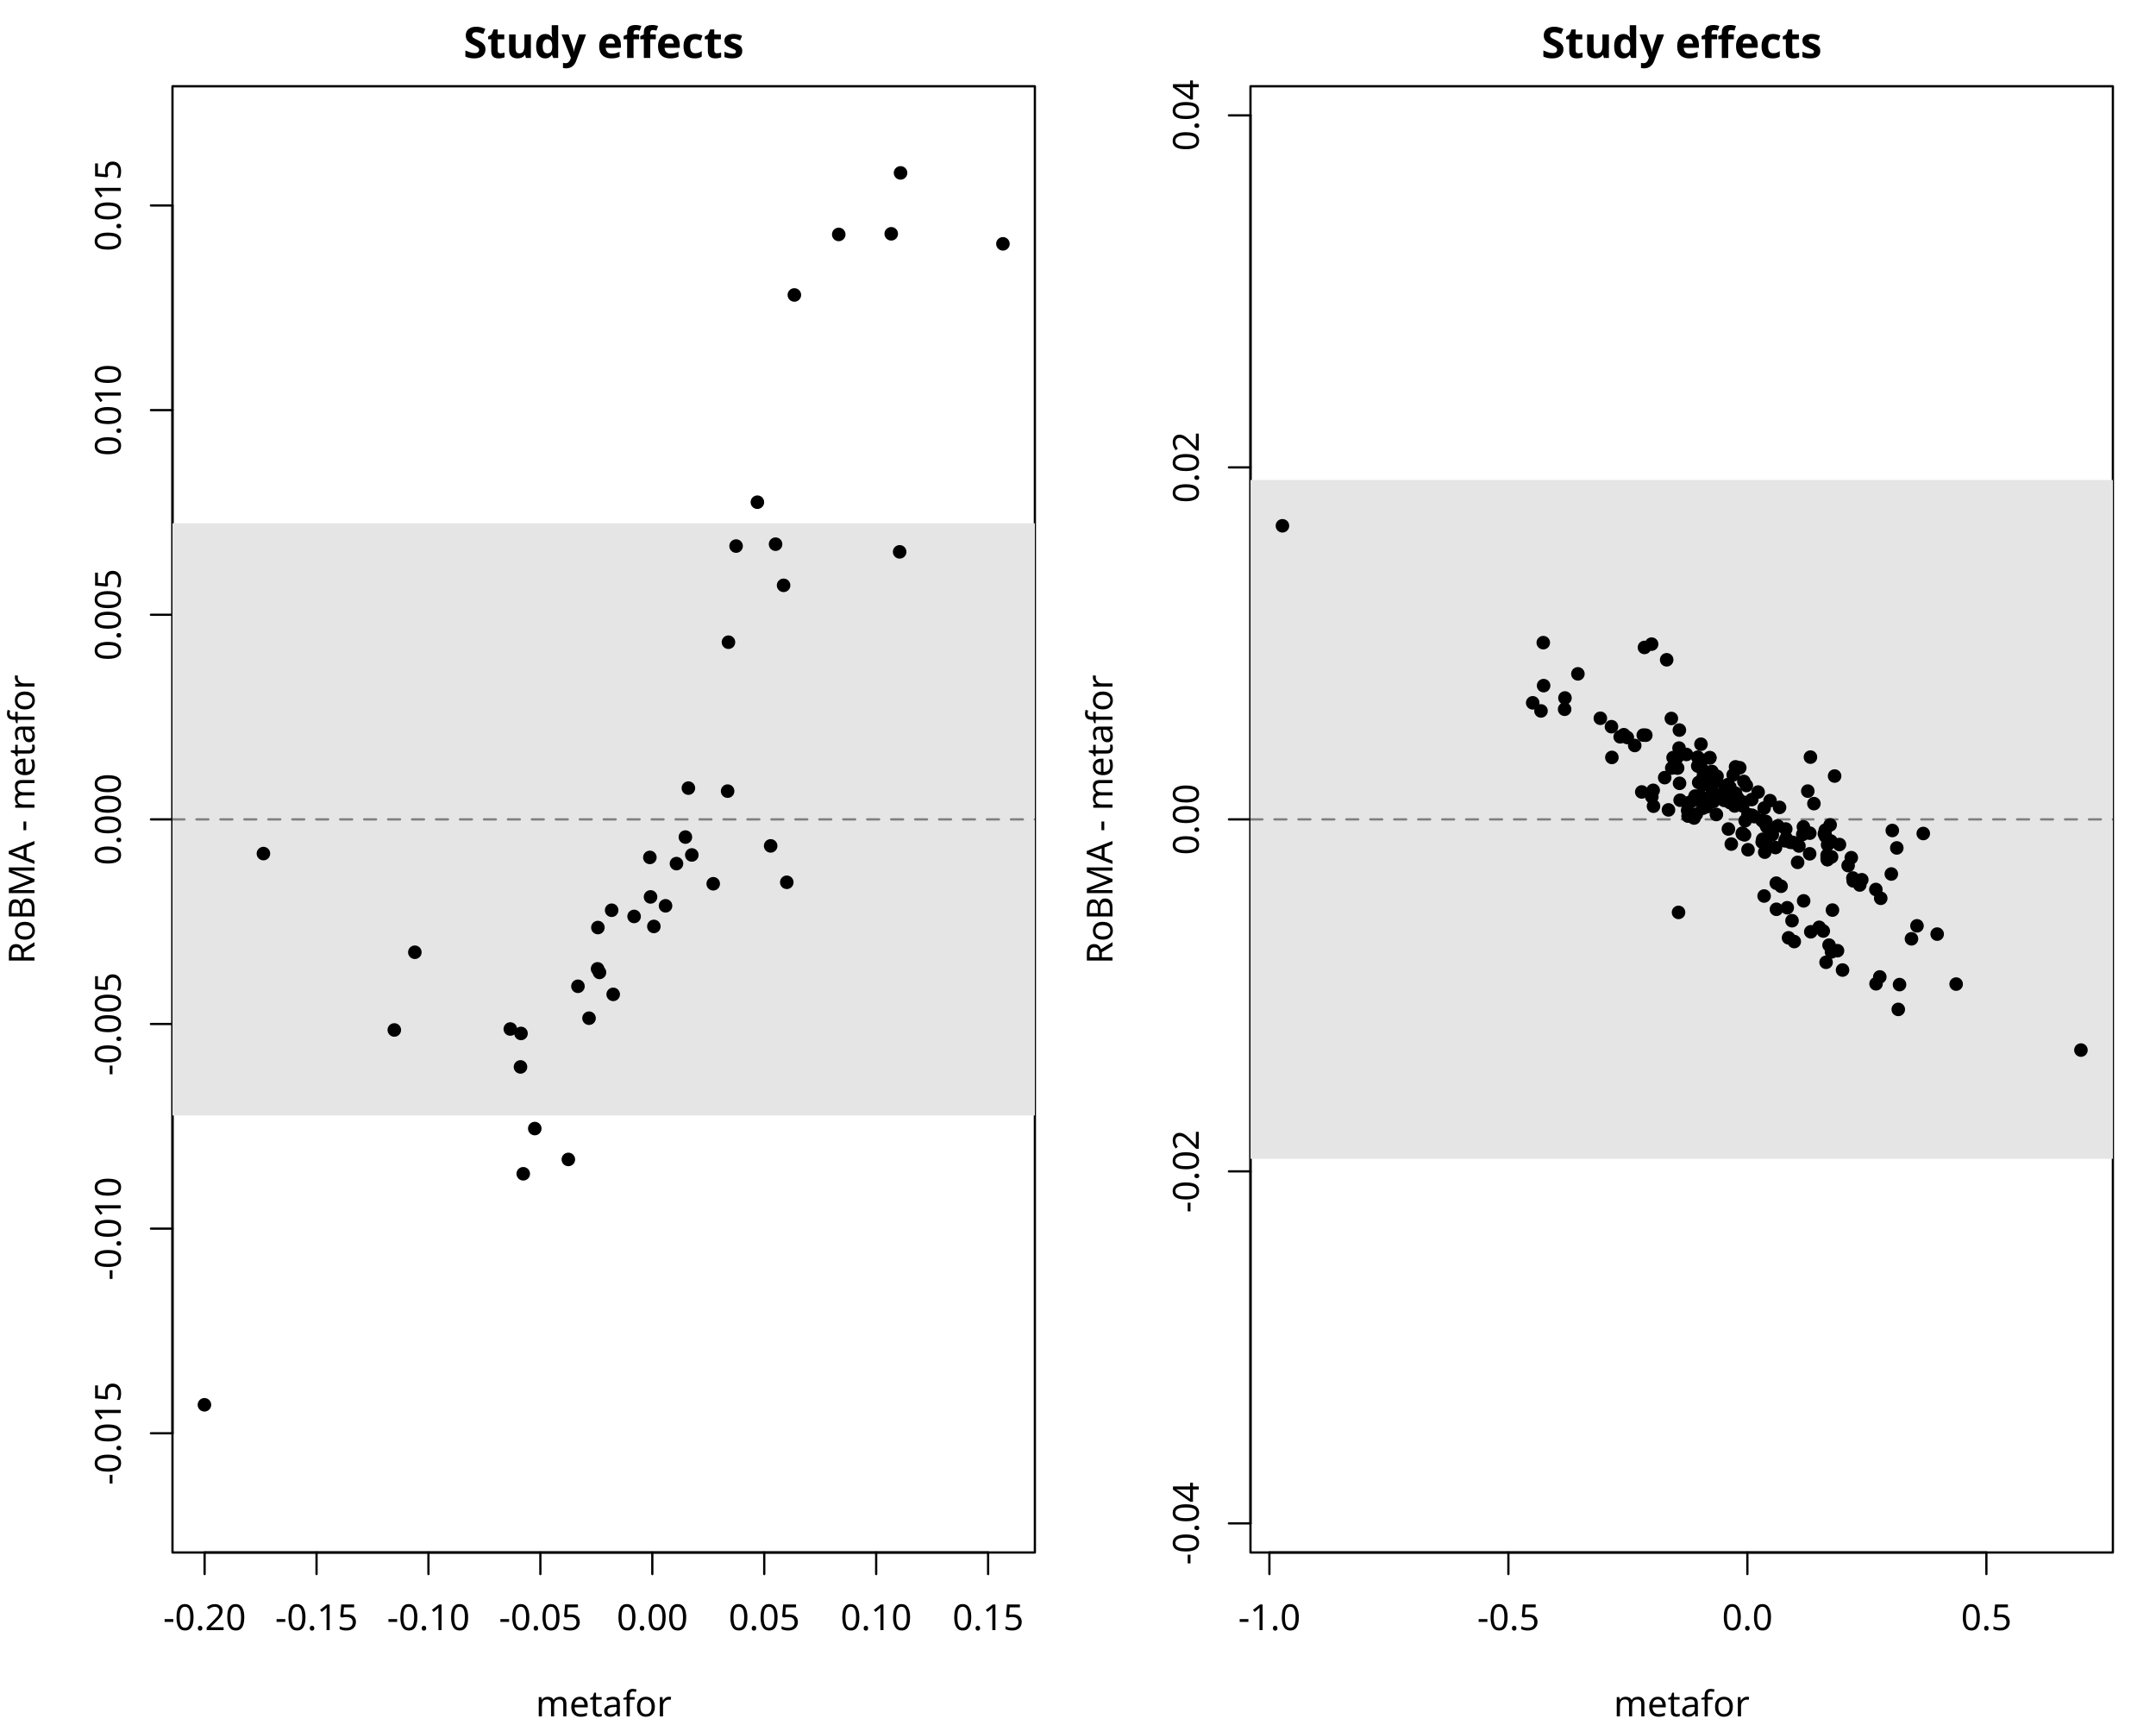
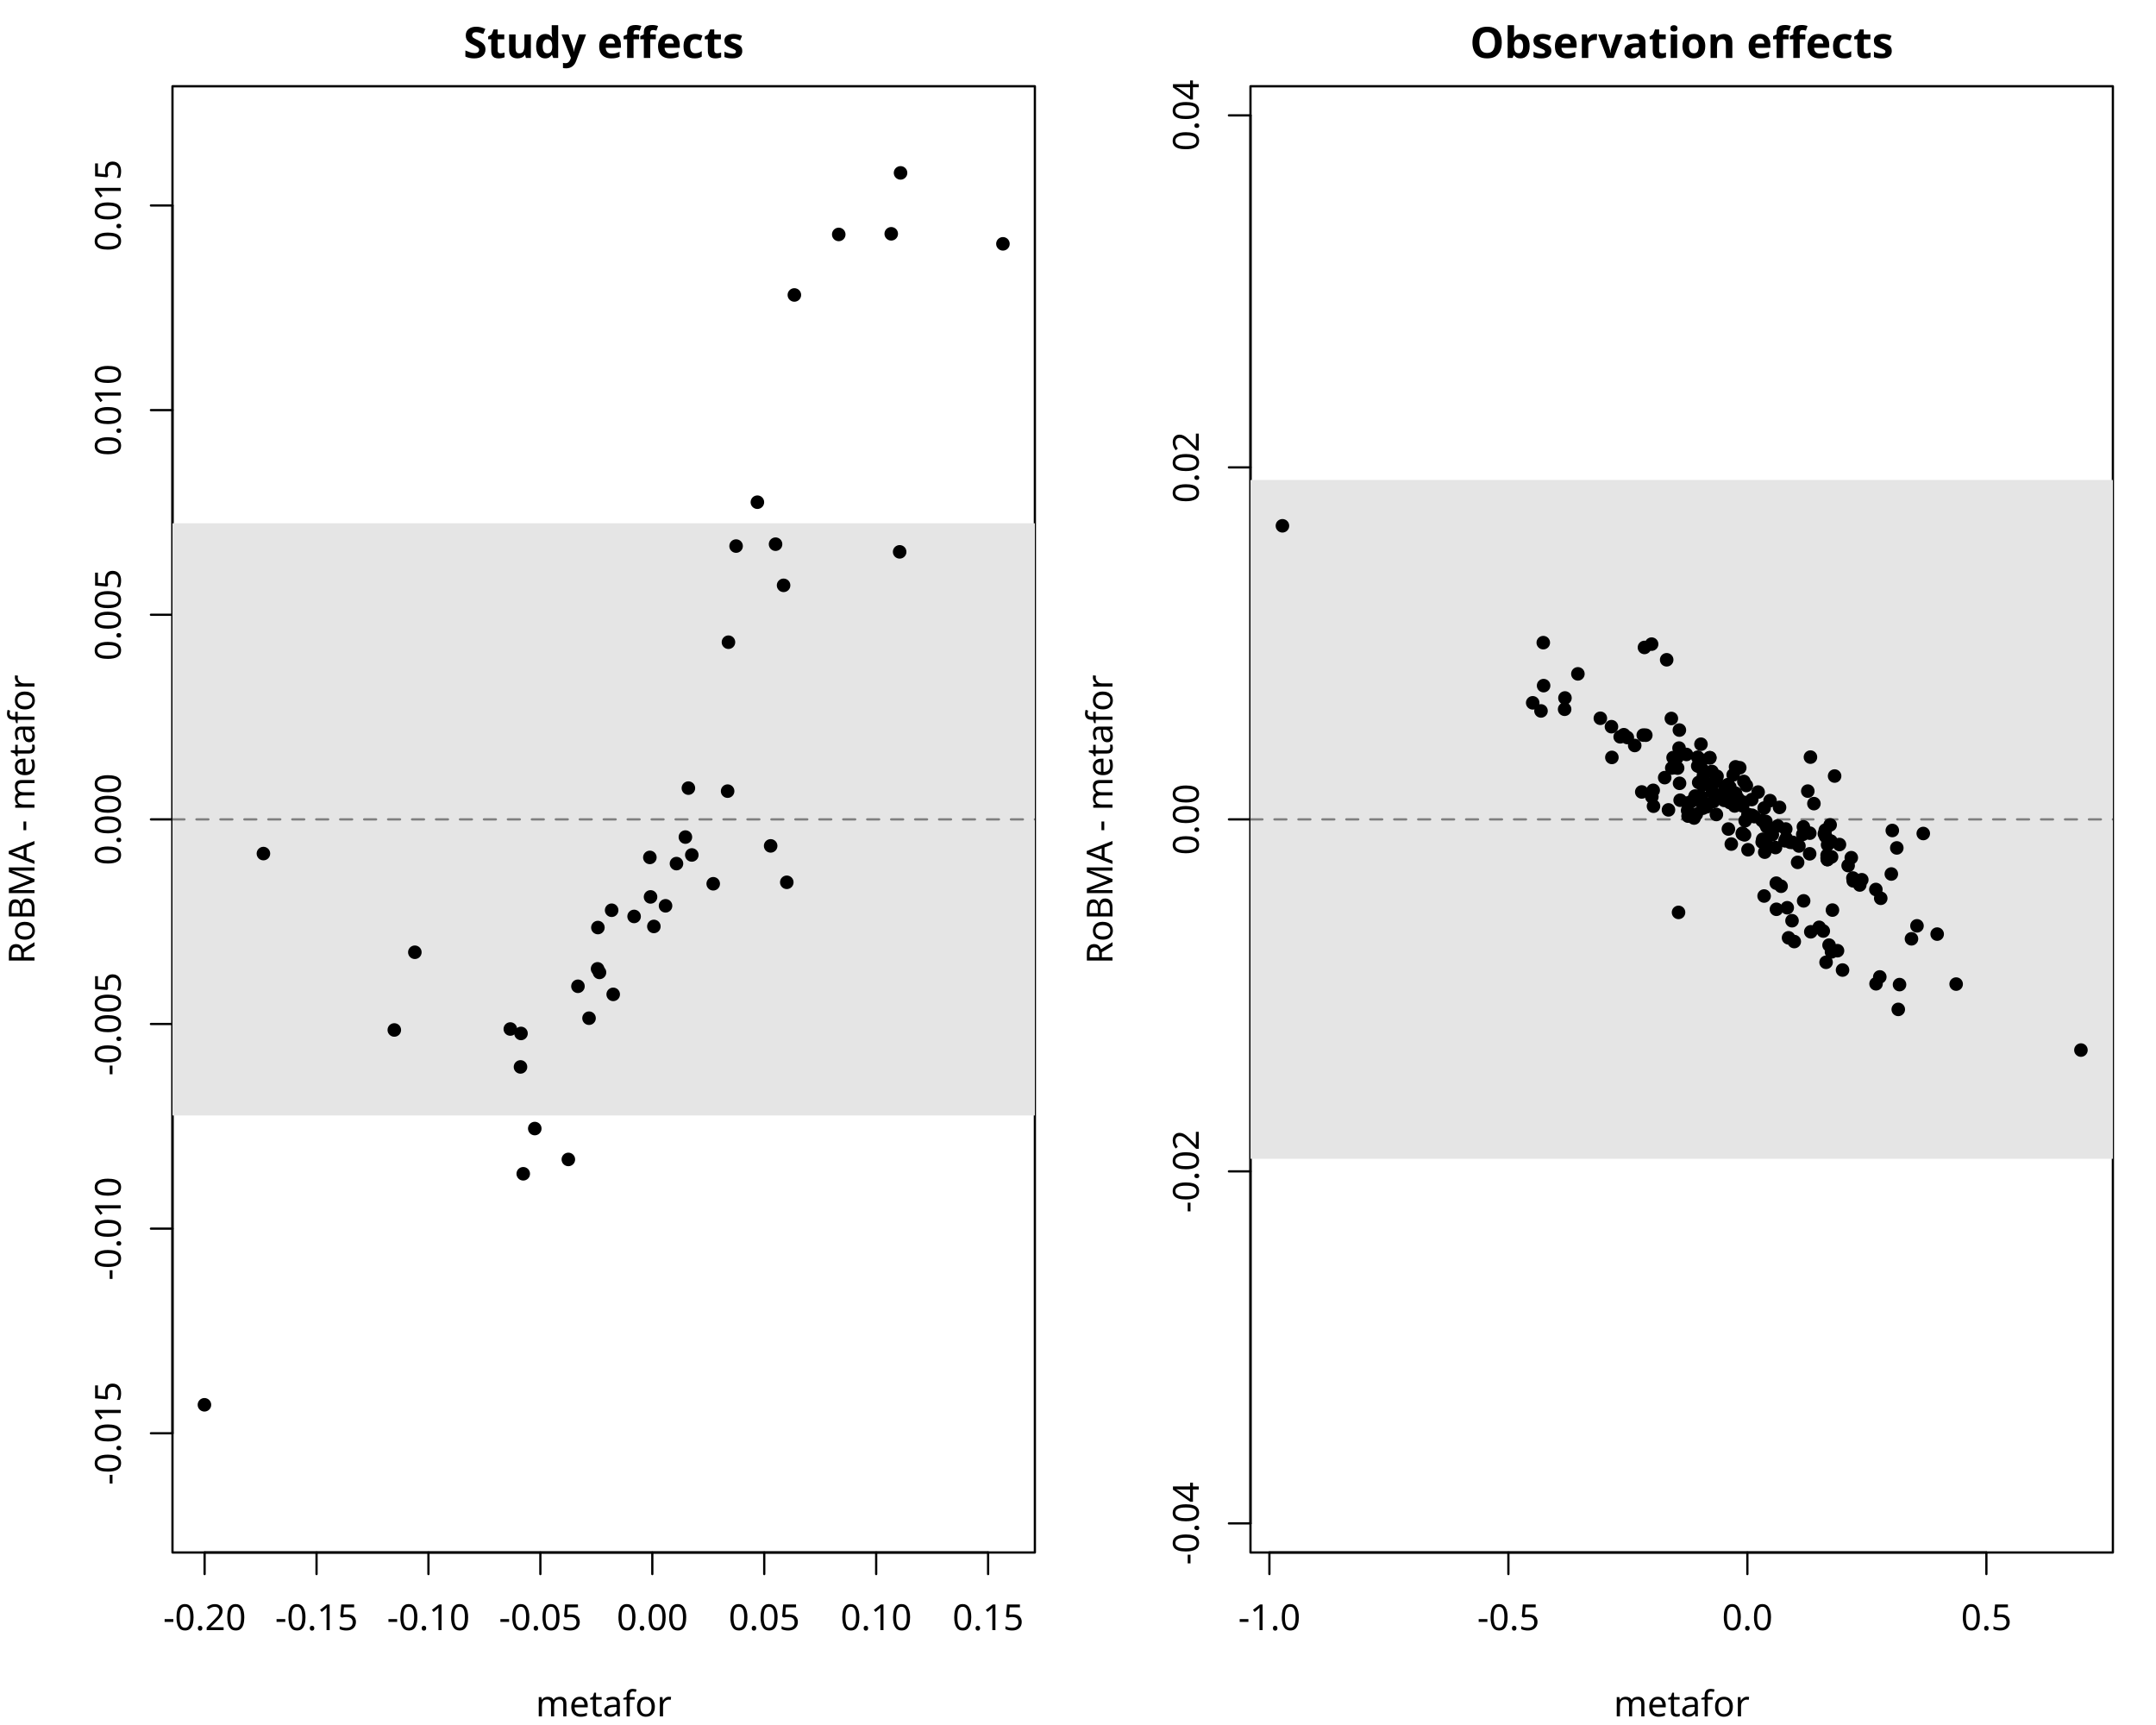
<svg xmlns="http://www.w3.org/2000/svg" class="svglite" data-engine-version="2.0" width="720.00pt" height="576.00pt" viewBox="0 0 720.00 576.00">
  <defs>
    <style type="text/css">
    .svglite line, .svglite polyline, .svglite polygon, .svglite path, .svglite rect, .svglite circle {
      fill: none;
      stroke: #000000;
      stroke-linecap: round;
      stroke-linejoin: round;
      stroke-miterlimit: 10.00;
    }
  </style>
  </defs>
  <rect width="100%" height="100%" style="stroke: none; fill: #FFFFFF;" />
  <defs>
    <clipPath id="cpMC4wMHw3MjAuMDB8MC4wMHw1NzYuMDA=">
      <rect x="0.00" y="0.00" width="720.00" height="576.00" />
    </clipPath>
  </defs>
  <g clip-path="url(#cpMC4wMHw3MjAuMDB8MC4wMHw1NzYuMDA=)">
    <line x1="68.33" y1="518.40" x2="329.98" y2="518.40" style="stroke-width: 0.75;" />
    <line x1="68.33" y1="518.40" x2="68.33" y2="525.60" style="stroke-width: 0.75;" />
    <line x1="105.71" y1="518.40" x2="105.71" y2="525.60" style="stroke-width: 0.75;" />
    <line x1="143.08" y1="518.40" x2="143.08" y2="525.60" style="stroke-width: 0.75;" />
    <line x1="180.46" y1="518.40" x2="180.46" y2="525.60" style="stroke-width: 0.75;" />
    <line x1="217.84" y1="518.40" x2="217.84" y2="525.60" style="stroke-width: 0.75;" />
    <line x1="255.22" y1="518.40" x2="255.22" y2="525.60" style="stroke-width: 0.75;" />
    <line x1="292.60" y1="518.40" x2="292.60" y2="525.60" style="stroke-width: 0.75;" />
    <line x1="329.98" y1="518.40" x2="329.98" y2="525.60" style="stroke-width: 0.75;" />
    <text x="68.33" y="544.32" text-anchor="middle" style="font-size: 12.00px; font-family: sans;" textLength="27.35px" lengthAdjust="spacingAndGlyphs">-0.20</text>
    <text x="105.71" y="544.32" text-anchor="middle" style="font-size: 12.00px; font-family: sans;" textLength="27.35px" lengthAdjust="spacingAndGlyphs">-0.15</text>
    <text x="143.08" y="544.32" text-anchor="middle" style="font-size: 12.00px; font-family: sans;" textLength="27.35px" lengthAdjust="spacingAndGlyphs">-0.10</text>
    <text x="180.46" y="544.32" text-anchor="middle" style="font-size: 12.00px; font-family: sans;" textLength="27.35px" lengthAdjust="spacingAndGlyphs">-0.05</text>
    <text x="217.84" y="544.32" text-anchor="middle" style="font-size: 12.00px; font-family: sans;" textLength="23.36px" lengthAdjust="spacingAndGlyphs">0.00</text>
    <text x="255.22" y="544.32" text-anchor="middle" style="font-size: 12.00px; font-family: sans;" textLength="23.36px" lengthAdjust="spacingAndGlyphs">0.05</text>
    <text x="292.60" y="544.32" text-anchor="middle" style="font-size: 12.00px; font-family: sans;" textLength="23.36px" lengthAdjust="spacingAndGlyphs">0.10</text>
    <text x="329.98" y="544.32" text-anchor="middle" style="font-size: 12.00px; font-family: sans;" textLength="23.36px" lengthAdjust="spacingAndGlyphs">0.15</text>
    <line x1="57.60" y1="478.59" x2="57.60" y2="68.61" style="stroke-width: 0.75;" />
    <line x1="57.60" y1="478.59" x2="50.40" y2="478.59" style="stroke-width: 0.75;" />
    <line x1="57.60" y1="410.26" x2="50.40" y2="410.26" style="stroke-width: 0.75;" />
    <line x1="57.60" y1="341.93" x2="50.40" y2="341.93" style="stroke-width: 0.75;" />
    <line x1="57.60" y1="273.60" x2="50.40" y2="273.60" style="stroke-width: 0.75;" />
    <line x1="57.60" y1="205.27" x2="50.40" y2="205.27" style="stroke-width: 0.75;" />
    <line x1="57.60" y1="136.94" x2="50.40" y2="136.94" style="stroke-width: 0.75;" />
    <line x1="57.60" y1="68.61" x2="50.40" y2="68.61" style="stroke-width: 0.75;" />
    <text transform="translate(40.32,478.59) rotate(-90)" text-anchor="middle" style="font-size: 12.00px; font-family: sans;" textLength="34.03px" lengthAdjust="spacingAndGlyphs">-0.015</text>
    <text transform="translate(40.32,410.26) rotate(-90)" text-anchor="middle" style="font-size: 12.00px; font-family: sans;" textLength="34.03px" lengthAdjust="spacingAndGlyphs">-0.010</text>
    <text transform="translate(40.32,341.93) rotate(-90)" text-anchor="middle" style="font-size: 12.00px; font-family: sans;" textLength="34.03px" lengthAdjust="spacingAndGlyphs">-0.005</text>
    <text transform="translate(40.32,273.60) rotate(-90)" text-anchor="middle" style="font-size: 12.00px; font-family: sans;" textLength="30.03px" lengthAdjust="spacingAndGlyphs">0.000</text>
    <text transform="translate(40.32,205.27) rotate(-90)" text-anchor="middle" style="font-size: 12.00px; font-family: sans;" textLength="30.03px" lengthAdjust="spacingAndGlyphs">0.005</text>
    <text transform="translate(40.32,136.94) rotate(-90)" text-anchor="middle" style="font-size: 12.00px; font-family: sans;" textLength="30.03px" lengthAdjust="spacingAndGlyphs">0.010</text>
    <text transform="translate(40.32,68.61) rotate(-90)" text-anchor="middle" style="font-size: 12.00px; font-family: sans;" textLength="30.03px" lengthAdjust="spacingAndGlyphs">0.015</text>
    <polygon points="57.60,518.40 345.60,518.40 345.60,28.80 57.60,28.80 " style="stroke-width: 0.75; fill: none;" />
  </g>
  <defs>
    <clipPath id="cpMC4wMHwzNjAuMDB8MC4wMHw1NzYuMDA=">
      <rect x="0.00" y="0.00" width="360.00" height="576.00" />
    </clipPath>
  </defs>
  <g clip-path="url(#cpMC4wMHwzNjAuMDB8MC4wMHw1NzYuMDA=)">
    <text x="201.60" y="19.36" text-anchor="middle" style="font-size: 14.40px; font-weight: bold; font-family: sans;" textLength="83.26px" lengthAdjust="spacingAndGlyphs">Study effects</text>
    <text x="201.60" y="573.12" text-anchor="middle" style="font-size: 12.00px; font-family: sans;" textLength="40.69px" lengthAdjust="spacingAndGlyphs">metafor</text>
    <text transform="translate(11.52,273.60) rotate(-90)" text-anchor="middle" style="font-size: 12.00px; font-family: sans;" textLength="92.71px" lengthAdjust="spacingAndGlyphs">RoBMA - metafor</text>
  </g>
  <defs>
    <clipPath id="cpNTcuNjB8MzQ1LjYwfDI4LjgwfDUxOC40MA==">
      <rect x="57.60" y="28.80" width="288.00" height="489.60" />
    </clipPath>
  </defs>
  <g clip-path="url(#cpNTcuNjB8MzQ1LjYwfDI4LjgwfDUxOC40MA==)">
    <rect x="57.60" y="174.73" width="288.00" height="197.74" style="stroke-width: 0.75; stroke: none; fill: #E5E5E5;" />
    <line x1="57.60" y1="273.60" x2="345.60" y2="273.60" style="stroke-width: 0.75; stroke: #7F7F7F; stroke-dasharray: 4.00,4.00;" />
    <circle cx="252.93" cy="167.69" r="1.89" style="stroke-width: 0.75; fill: #000000;" />
    <circle cx="131.68" cy="343.92" r="1.89" style="stroke-width: 0.75; fill: #000000;" />
    <circle cx="178.59" cy="376.84" r="1.89" style="stroke-width: 0.75; fill: #000000;" />
    <circle cx="199.56" cy="323.51" r="1.89" style="stroke-width: 0.75; fill: #000000;" />
    <circle cx="211.76" cy="306.01" r="1.89" style="stroke-width: 0.75; fill: #000000;" />
    <circle cx="217.02" cy="286.30" r="1.89" style="stroke-width: 0.75; fill: #000000;" />
    <circle cx="204.78" cy="332.03" r="1.89" style="stroke-width: 0.75; fill: #000000;" />
    <circle cx="229.89" cy="263.16" r="1.89" style="stroke-width: 0.75; fill: #000000;" />
    <circle cx="189.80" cy="387.15" r="1.89" style="stroke-width: 0.75; fill: #000000;" />
    <circle cx="222.26" cy="302.46" r="1.89" style="stroke-width: 0.75; fill: #000000;" />
    <circle cx="257.36" cy="282.45" r="1.89" style="stroke-width: 0.75; fill: #000000;" />
    <circle cx="300.44" cy="184.27" r="1.89" style="stroke-width: 0.75; fill: #000000;" />
    <circle cx="196.71" cy="339.99" r="1.89" style="stroke-width: 0.75; fill: #000000;" />
    <circle cx="204.26" cy="303.94" r="1.89" style="stroke-width: 0.75; fill: #000000;" />
    <circle cx="280.10" cy="78.28" r="1.89" style="stroke-width: 0.75; fill: #000000;" />
    <circle cx="174.74" cy="391.94" r="1.89" style="stroke-width: 0.75; fill: #000000;" />
    <circle cx="193.01" cy="329.33" r="1.89" style="stroke-width: 0.75; fill: #000000;" />
    <circle cx="200.20" cy="324.70" r="1.89" style="stroke-width: 0.75; fill: #000000;" />
    <circle cx="334.93" cy="81.42" r="1.89" style="stroke-width: 0.75; fill: #000000;" />
    <circle cx="217.25" cy="299.49" r="1.89" style="stroke-width: 0.75; fill: #000000;" />
    <circle cx="238.18" cy="295.10" r="1.89" style="stroke-width: 0.75; fill: #000000;" />
    <circle cx="68.27" cy="469.08" r="1.89" style="stroke-width: 0.75; fill: #000000;" />
    <circle cx="199.67" cy="309.72" r="1.89" style="stroke-width: 0.75; fill: #000000;" />
    <circle cx="138.54" cy="317.97" r="1.89" style="stroke-width: 0.75; fill: #000000;" />
    <circle cx="173.82" cy="356.26" r="1.89" style="stroke-width: 0.75; fill: #000000;" />
    <circle cx="261.68" cy="195.45" r="1.89" style="stroke-width: 0.75; fill: #000000;" />
    <circle cx="300.74" cy="57.73" r="1.89" style="stroke-width: 0.75; fill: #000000;" />
    <circle cx="297.63" cy="78.07" r="1.89" style="stroke-width: 0.75; fill: #000000;" />
    <circle cx="265.28" cy="98.49" r="1.89" style="stroke-width: 0.75; fill: #000000;" />
    <circle cx="242.99" cy="264.17" r="1.89" style="stroke-width: 0.75; fill: #000000;" />
    <circle cx="231.03" cy="285.48" r="1.89" style="stroke-width: 0.75; fill: #000000;" />
    <circle cx="259.00" cy="181.71" r="1.89" style="stroke-width: 0.75; fill: #000000;" />
    <circle cx="262.75" cy="294.61" r="1.89" style="stroke-width: 0.75; fill: #000000;" />
    <circle cx="228.89" cy="279.51" r="1.89" style="stroke-width: 0.75; fill: #000000;" />
    <circle cx="245.82" cy="182.34" r="1.89" style="stroke-width: 0.75; fill: #000000;" />
    <circle cx="225.91" cy="288.37" r="1.89" style="stroke-width: 0.75; fill: #000000;" />
    <circle cx="170.42" cy="343.60" r="1.89" style="stroke-width: 0.75; fill: #000000;" />
    <circle cx="243.27" cy="214.44" r="1.89" style="stroke-width: 0.75; fill: #000000;" />
    <circle cx="218.36" cy="309.35" r="1.89" style="stroke-width: 0.75; fill: #000000;" />
    <circle cx="87.97" cy="285.02" r="1.89" style="stroke-width: 0.75; fill: #000000;" />
    <circle cx="173.99" cy="345.08" r="1.89" style="stroke-width: 0.75; fill: #000000;" />
  </g>
  <defs>
    <clipPath id="cpNDE3LjYwfDcwNS42MHwyOC44MHw1MTguNDA=">
      <rect x="417.60" y="28.80" width="288.00" height="489.60" />
    </clipPath>
  </defs>
  <g clip-path="url(#cpNDE3LjYwfDcwNS42MHwyOC44MHw1MTguNDA=)">
</g>
  <g clip-path="url(#cpMC4wMHw3MjAuMDB8MC4wMHw1NzYuMDA=)">
    <line x1="423.92" y1="518.40" x2="663.36" y2="518.40" style="stroke-width: 0.75;" />
    <line x1="423.92" y1="518.40" x2="423.92" y2="525.60" style="stroke-width: 0.75;" />
    <line x1="503.73" y1="518.40" x2="503.73" y2="525.60" style="stroke-width: 0.75;" />
    <line x1="583.54" y1="518.40" x2="583.54" y2="525.60" style="stroke-width: 0.75;" />
    <line x1="663.36" y1="518.40" x2="663.36" y2="525.60" style="stroke-width: 0.75;" />
    <text x="423.92" y="544.32" text-anchor="middle" style="font-size: 12.00px; font-family: sans;" textLength="20.68px" lengthAdjust="spacingAndGlyphs">-1.0</text>
    <text x="503.73" y="544.32" text-anchor="middle" style="font-size: 12.00px; font-family: sans;" textLength="20.68px" lengthAdjust="spacingAndGlyphs">-0.5</text>
    <text x="583.54" y="544.32" text-anchor="middle" style="font-size: 12.00px; font-family: sans;" textLength="16.68px" lengthAdjust="spacingAndGlyphs">0.0</text>
    <text x="663.36" y="544.32" text-anchor="middle" style="font-size: 12.00px; font-family: sans;" textLength="16.68px" lengthAdjust="spacingAndGlyphs">0.5</text>
    <line x1="417.60" y1="508.68" x2="417.60" y2="38.52" style="stroke-width: 0.75;" />
    <line x1="417.60" y1="508.68" x2="410.40" y2="508.68" style="stroke-width: 0.75;" />
    <line x1="417.60" y1="391.14" x2="410.40" y2="391.14" style="stroke-width: 0.75;" />
    <line x1="417.60" y1="273.60" x2="410.40" y2="273.60" style="stroke-width: 0.75;" />
    <line x1="417.60" y1="156.06" x2="410.40" y2="156.06" style="stroke-width: 0.75;" />
    <line x1="417.60" y1="38.52" x2="410.40" y2="38.52" style="stroke-width: 0.75;" />
    <text transform="translate(400.32,508.68) rotate(-90)" text-anchor="middle" style="font-size: 12.00px; font-family: sans;" textLength="27.35px" lengthAdjust="spacingAndGlyphs">-0.04</text>
    <text transform="translate(400.32,391.14) rotate(-90)" text-anchor="middle" style="font-size: 12.00px; font-family: sans;" textLength="27.35px" lengthAdjust="spacingAndGlyphs">-0.02</text>
    <text transform="translate(400.32,273.60) rotate(-90)" text-anchor="middle" style="font-size: 12.00px; font-family: sans;" textLength="23.36px" lengthAdjust="spacingAndGlyphs">0.00</text>
    <text transform="translate(400.32,156.06) rotate(-90)" text-anchor="middle" style="font-size: 12.00px; font-family: sans;" textLength="23.36px" lengthAdjust="spacingAndGlyphs">0.02</text>
    <text transform="translate(400.32,38.52) rotate(-90)" text-anchor="middle" style="font-size: 12.00px; font-family: sans;" textLength="23.36px" lengthAdjust="spacingAndGlyphs">0.04</text>
    <polygon points="417.60,518.40 705.60,518.40 705.60,28.80 417.60,28.80 " style="stroke-width: 0.75; fill: none;" />
  </g>
  <defs>
    <clipPath id="cpMzYwLjAwfDcyMC4wMHwwLjAwfDU3Ni4wMA==">
      <rect x="360.00" y="0.00" width="360.00" height="576.00" />
    </clipPath>
  </defs>
  <g clip-path="url(#cpMzYwLjAwfDcyMC4wMHwwLjAwfDU3Ni4wMA==)">
-     <text x="561.60" y="19.36" text-anchor="middle" style="font-size: 14.40px; font-weight: bold; font-family: sans;" textLength="83.26px" lengthAdjust="spacingAndGlyphs">Study effects</text>
+     <text x="561.60" y="19.36" text-anchor="middle" style="font-size: 14.40px; font-weight: bold; font-family: sans;" textLength="124.09px" lengthAdjust="spacingAndGlyphs">Observation effects</text>
    <text x="561.60" y="573.12" text-anchor="middle" style="font-size: 12.00px; font-family: sans;" textLength="40.69px" lengthAdjust="spacingAndGlyphs">metafor</text>
    <text transform="translate(371.52,273.60) rotate(-90)" text-anchor="middle" style="font-size: 12.00px; font-family: sans;" textLength="92.71px" lengthAdjust="spacingAndGlyphs">RoBMA - metafor</text>
  </g>
  <g clip-path="url(#cpNDE3LjYwfDcwNS42MHwyOC44MHw1MTguNDA=)">
    <rect x="417.60" y="160.27" width="288.00" height="226.67" style="stroke-width: 0.75; stroke: none; fill: #E5E5E5;" />
    <line x1="417.60" y1="273.60" x2="705.60" y2="273.60" style="stroke-width: 0.75; stroke: #7F7F7F; stroke-dasharray: 4.00,4.00;" />
    <circle cx="615.32" cy="323.91" r="1.89" style="stroke-width: 0.75; fill: #000000;" />
    <circle cx="618.24" cy="286.39" r="1.89" style="stroke-width: 0.75; fill: #000000;" />
    <circle cx="549.62" cy="245.49" r="1.89" style="stroke-width: 0.75; fill: #000000;" />
    <circle cx="568.31" cy="256.63" r="1.89" style="stroke-width: 0.75; fill: #000000;" />
    <circle cx="568.25" cy="253.79" r="1.89" style="stroke-width: 0.75; fill: #000000;" />
    <circle cx="538.15" cy="242.65" r="1.89" style="stroke-width: 0.75; fill: #000000;" />
    <circle cx="563.19" cy="251.92" r="1.89" style="stroke-width: 0.75; fill: #000000;" />
    <circle cx="588.43" cy="273.97" r="1.89" style="stroke-width: 0.75; fill: #000000;" />
    <circle cx="577.63" cy="266.90" r="1.89" style="stroke-width: 0.75; fill: #000000;" />
    <circle cx="602.04" cy="278.61" r="1.89" style="stroke-width: 0.75; fill: #000000;" />
    <circle cx="604.60" cy="252.81" r="1.89" style="stroke-width: 0.75; fill: #000000;" />
    <circle cx="526.94" cy="225.01" r="1.89" style="stroke-width: 0.75; fill: #000000;" />
    <circle cx="542.28" cy="245.33" r="1.89" style="stroke-width: 0.75; fill: #000000;" />
    <circle cx="631.61" cy="291.84" r="1.89" style="stroke-width: 0.75; fill: #000000;" />
    <circle cx="558.73" cy="252.98" r="1.89" style="stroke-width: 0.75; fill: #000000;" />
    <circle cx="585.00" cy="266.99" r="1.89" style="stroke-width: 0.75; fill: #000000;" />
    <circle cx="589.49" cy="275.05" r="1.89" style="stroke-width: 0.75; fill: #000000;" />
    <circle cx="585.84" cy="272.68" r="1.89" style="stroke-width: 0.75; fill: #000000;" />
    <circle cx="585.12" cy="272.22" r="1.89" style="stroke-width: 0.75; fill: #000000;" />
    <circle cx="568.22" cy="261.28" r="1.89" style="stroke-width: 0.75; fill: #000000;" />
    <circle cx="582.80" cy="274.05" r="1.89" style="stroke-width: 0.75; fill: #000000;" />
    <circle cx="571.71" cy="257.61" r="1.89" style="stroke-width: 0.75; fill: #000000;" />
    <circle cx="694.93" cy="350.63" r="1.89" style="stroke-width: 0.75; fill: #000000;" />
    <circle cx="638.34" cy="313.48" r="1.89" style="stroke-width: 0.75; fill: #000000;" />
    <circle cx="428.27" cy="175.57" r="1.89" style="stroke-width: 0.75; fill: #000000;" />
    <circle cx="558.15" cy="239.91" r="1.89" style="stroke-width: 0.75; fill: #000000;" />
    <circle cx="604.38" cy="278.20" r="1.89" style="stroke-width: 0.75; fill: #000000;" />
    <circle cx="560.89" cy="261.56" r="1.89" style="stroke-width: 0.75; fill: #000000;" />
    <circle cx="555.93" cy="259.66" r="1.89" style="stroke-width: 0.75; fill: #000000;" />
    <circle cx="538.29" cy="252.91" r="1.89" style="stroke-width: 0.75; fill: #000000;" />
    <circle cx="611.40" cy="280.89" r="1.89" style="stroke-width: 0.75; fill: #000000;" />
    <circle cx="614.29" cy="282.00" r="1.89" style="stroke-width: 0.75; fill: #000000;" />
    <circle cx="611.40" cy="280.89" r="1.89" style="stroke-width: 0.75; fill: #000000;" />
    <circle cx="575.77" cy="267.25" r="1.89" style="stroke-width: 0.75; fill: #000000;" />
    <circle cx="611.66" cy="286.13" r="1.89" style="stroke-width: 0.75; fill: #000000;" />
    <circle cx="563.58" cy="268.13" r="1.89" style="stroke-width: 0.75; fill: #000000;" />
    <circle cx="561.08" cy="267.20" r="1.89" style="stroke-width: 0.75; fill: #000000;" />
    <circle cx="610.17" cy="285.57" r="1.89" style="stroke-width: 0.75; fill: #000000;" />
    <circle cx="591.87" cy="278.72" r="1.89" style="stroke-width: 0.75; fill: #000000;" />
    <circle cx="598.70" cy="281.28" r="1.89" style="stroke-width: 0.75; fill: #000000;" />
    <circle cx="653.26" cy="328.60" r="1.89" style="stroke-width: 0.75; fill: #000000;" />
    <circle cx="560.55" cy="304.66" r="1.89" style="stroke-width: 0.75; fill: #000000;" />
    <circle cx="611.63" cy="317.85" r="1.89" style="stroke-width: 0.75; fill: #000000;" />
    <circle cx="566.96" cy="252.84" r="1.89" style="stroke-width: 0.75; fill: #000000;" />
    <circle cx="580.99" cy="256.36" r="1.89" style="stroke-width: 0.75; fill: #000000;" />
    <circle cx="621.07" cy="295.51" r="1.89" style="stroke-width: 0.75; fill: #000000;" />
    <circle cx="541.06" cy="246.03" r="1.89" style="stroke-width: 0.75; fill: #000000;" />
    <circle cx="515.49" cy="228.94" r="1.89" style="stroke-width: 0.75; fill: #000000;" />
    <circle cx="545.92" cy="248.93" r="1.89" style="stroke-width: 0.75; fill: #000000;" />
    <circle cx="628.08" cy="299.95" r="1.89" style="stroke-width: 0.75; fill: #000000;" />
    <circle cx="610.28" cy="287.02" r="1.89" style="stroke-width: 0.75; fill: #000000;" />
    <circle cx="543.45" cy="246.27" r="1.89" style="stroke-width: 0.75; fill: #000000;" />
    <circle cx="558.29" cy="256.45" r="1.89" style="stroke-width: 0.75; fill: #000000;" />
    <circle cx="646.92" cy="311.91" r="1.89" style="stroke-width: 0.75; fill: #000000;" />
    <circle cx="621.75" cy="293.76" r="1.89" style="stroke-width: 0.75; fill: #000000;" />
    <circle cx="618.89" cy="294.13" r="1.89" style="stroke-width: 0.75; fill: #000000;" />
    <circle cx="610.28" cy="287.02" r="1.89" style="stroke-width: 0.75; fill: #000000;" />
    <circle cx="522.62" cy="233.06" r="1.89" style="stroke-width: 0.75; fill: #000000;" />
    <circle cx="571.90" cy="264.45" r="1.89" style="stroke-width: 0.75; fill: #000000;" />
    <circle cx="596.50" cy="279.92" r="1.89" style="stroke-width: 0.75; fill: #000000;" />
    <circle cx="571.90" cy="264.45" r="1.89" style="stroke-width: 0.75; fill: #000000;" />
    <circle cx="589.13" cy="299.19" r="1.89" style="stroke-width: 0.75; fill: #000000;" />
    <circle cx="634.35" cy="328.77" r="1.89" style="stroke-width: 0.75; fill: #000000;" />
    <circle cx="612.67" cy="259.13" r="1.89" style="stroke-width: 0.75; fill: #000000;" />
    <circle cx="515.38" cy="214.59" r="1.89" style="stroke-width: 0.75; fill: #000000;" />
    <circle cx="594.28" cy="269.60" r="1.89" style="stroke-width: 0.75; fill: #000000;" />
    <circle cx="573.41" cy="259.22" r="1.89" style="stroke-width: 0.75; fill: #000000;" />
    <circle cx="609.56" cy="277.20" r="1.89" style="stroke-width: 0.75; fill: #000000;" />
    <circle cx="534.44" cy="239.84" r="1.89" style="stroke-width: 0.75; fill: #000000;" />
    <circle cx="617.19" cy="289.03" r="1.89" style="stroke-width: 0.75; fill: #000000;" />
    <circle cx="572.14" cy="261.57" r="1.89" style="stroke-width: 0.75; fill: #000000;" />
    <circle cx="568.84" cy="259.12" r="1.89" style="stroke-width: 0.75; fill: #000000;" />
    <circle cx="560.03" cy="252.98" r="1.89" style="stroke-width: 0.75; fill: #000000;" />
    <circle cx="597.29" cy="313.15" r="1.89" style="stroke-width: 0.75; fill: #000000;" />
    <circle cx="599.20" cy="314.40" r="1.89" style="stroke-width: 0.75; fill: #000000;" />
    <circle cx="633.93" cy="337.05" r="1.89" style="stroke-width: 0.75; fill: #000000;" />
    <circle cx="609.82" cy="321.32" r="1.89" style="stroke-width: 0.75; fill: #000000;" />
    <circle cx="572.22" cy="267.62" r="1.89" style="stroke-width: 0.75; fill: #000000;" />
    <circle cx="609.65" cy="279.27" r="1.89" style="stroke-width: 0.75; fill: #000000;" />
    <circle cx="568.23" cy="266.40" r="1.89" style="stroke-width: 0.75; fill: #000000;" />
    <circle cx="610.32" cy="282.09" r="1.89" style="stroke-width: 0.75; fill: #000000;" />
    <circle cx="596.36" cy="276.81" r="1.89" style="stroke-width: 0.75; fill: #000000;" />
    <circle cx="568.09" cy="266.11" r="1.89" style="stroke-width: 0.75; fill: #000000;" />
    <circle cx="593.68" cy="275.80" r="1.89" style="stroke-width: 0.75; fill: #000000;" />
    <circle cx="589.72" cy="274.29" r="1.89" style="stroke-width: 0.75; fill: #000000;" />
    <circle cx="597.88" cy="281.25" r="1.89" style="stroke-width: 0.75; fill: #000000;" />
    <circle cx="591.13" cy="276.84" r="1.89" style="stroke-width: 0.75; fill: #000000;" />
    <circle cx="568.61" cy="262.15" r="1.89" style="stroke-width: 0.75; fill: #000000;" />
    <circle cx="579.29" cy="269.12" r="1.89" style="stroke-width: 0.75; fill: #000000;" />
    <circle cx="567.28" cy="261.28" r="1.89" style="stroke-width: 0.75; fill: #000000;" />
    <circle cx="575.03" cy="266.34" r="1.89" style="stroke-width: 0.75; fill: #000000;" />
    <circle cx="556.59" cy="220.31" r="1.89" style="stroke-width: 0.75; fill: #000000;" />
    <circle cx="549.17" cy="216.19" r="1.89" style="stroke-width: 0.75; fill: #000000;" />
    <circle cx="551.56" cy="215.08" r="1.89" style="stroke-width: 0.75; fill: #000000;" />
    <circle cx="579.59" cy="256.06" r="1.89" style="stroke-width: 0.75; fill: #000000;" />
    <circle cx="568.04" cy="248.50" r="1.89" style="stroke-width: 0.75; fill: #000000;" />
    <circle cx="560.83" cy="243.78" r="1.89" style="stroke-width: 0.75; fill: #000000;" />
    <circle cx="580.38" cy="266.59" r="1.89" style="stroke-width: 0.75; fill: #000000;" />
    <circle cx="566.07" cy="265.81" r="1.89" style="stroke-width: 0.75; fill: #000000;" />
    <circle cx="605.76" cy="268.34" r="1.89" style="stroke-width: 0.75; fill: #000000;" />
    <circle cx="573.84" cy="266.17" r="1.89" style="stroke-width: 0.75; fill: #000000;" />
    <circle cx="591.11" cy="267.34" r="1.89" style="stroke-width: 0.75; fill: #000000;" />
    <circle cx="567.65" cy="265.75" r="1.89" style="stroke-width: 0.75; fill: #000000;" />
    <circle cx="511.85" cy="234.68" r="1.89" style="stroke-width: 0.75; fill: #000000;" />
    <circle cx="582.30" cy="267.89" r="1.89" style="stroke-width: 0.75; fill: #000000;" />
    <circle cx="522.51" cy="236.83" r="1.89" style="stroke-width: 0.75; fill: #000000;" />
    <circle cx="580.37" cy="267.68" r="1.89" style="stroke-width: 0.75; fill: #000000;" />
    <circle cx="633.44" cy="283.13" r="1.89" style="stroke-width: 0.75; fill: #000000;" />
    <circle cx="578.20" cy="264.90" r="1.89" style="stroke-width: 0.75; fill: #000000;" />
    <circle cx="609.25" cy="278.40" r="1.89" style="stroke-width: 0.75; fill: #000000;" />
    <circle cx="578.62" cy="265.68" r="1.89" style="stroke-width: 0.75; fill: #000000;" />
    <circle cx="577.69" cy="262.84" r="1.89" style="stroke-width: 0.75; fill: #000000;" />
    <circle cx="579.59" cy="264.87" r="1.89" style="stroke-width: 0.75; fill: #000000;" />
    <circle cx="578.80" cy="258.74" r="1.89" style="stroke-width: 0.75; fill: #000000;" />
    <circle cx="582.36" cy="260.94" r="1.89" style="stroke-width: 0.75; fill: #000000;" />
    <circle cx="566.96" cy="255.77" r="1.89" style="stroke-width: 0.75; fill: #000000;" />
    <circle cx="576.00" cy="262.53" r="1.89" style="stroke-width: 0.75; fill: #000000;" />
    <circle cx="593.20" cy="294.90" r="1.89" style="stroke-width: 0.75; fill: #000000;" />
    <circle cx="602.33" cy="300.81" r="1.89" style="stroke-width: 0.75; fill: #000000;" />
    <circle cx="594.80" cy="295.93" r="1.89" style="stroke-width: 0.75; fill: #000000;" />
    <circle cx="593.24" cy="303.62" r="1.89" style="stroke-width: 0.75; fill: #000000;" />
    <circle cx="604.72" cy="311.14" r="1.89" style="stroke-width: 0.75; fill: #000000;" />
    <circle cx="627.76" cy="326.21" r="1.89" style="stroke-width: 0.75; fill: #000000;" />
    <circle cx="610.82" cy="315.59" r="1.89" style="stroke-width: 0.75; fill: #000000;" />
    <circle cx="613.64" cy="317.45" r="1.89" style="stroke-width: 0.75; fill: #000000;" />
    <circle cx="598.45" cy="307.44" r="1.89" style="stroke-width: 0.75; fill: #000000;" />
    <circle cx="626.51" cy="328.50" r="1.89" style="stroke-width: 0.75; fill: #000000;" />
    <circle cx="589.34" cy="284.55" r="1.89" style="stroke-width: 0.75; fill: #000000;" />
    <circle cx="583.75" cy="283.74" r="1.89" style="stroke-width: 0.75; fill: #000000;" />
    <circle cx="600.32" cy="287.95" r="1.89" style="stroke-width: 0.75; fill: #000000;" />
    <circle cx="600.76" cy="282.49" r="1.89" style="stroke-width: 0.75; fill: #000000;" />
    <circle cx="565.23" cy="267.37" r="1.89" style="stroke-width: 0.75; fill: #000000;" />
    <circle cx="610.17" cy="286.49" r="1.89" style="stroke-width: 0.75; fill: #000000;" />
    <circle cx="569.97" cy="269.39" r="1.89" style="stroke-width: 0.75; fill: #000000;" />
    <circle cx="631.94" cy="277.31" r="1.89" style="stroke-width: 0.75; fill: #000000;" />
    <circle cx="611.18" cy="275.44" r="1.89" style="stroke-width: 0.75; fill: #000000;" />
    <circle cx="642.28" cy="278.32" r="1.89" style="stroke-width: 0.75; fill: #000000;" />
    <circle cx="552.19" cy="269.20" r="1.89" style="stroke-width: 0.75; fill: #000000;" />
    <circle cx="568.82" cy="268.15" r="1.89" style="stroke-width: 0.75; fill: #000000;" />
    <circle cx="602.25" cy="276.09" r="1.89" style="stroke-width: 0.75; fill: #000000;" />
    <circle cx="552.09" cy="263.90" r="1.89" style="stroke-width: 0.75; fill: #000000;" />
    <circle cx="548.27" cy="264.44" r="1.89" style="stroke-width: 0.75; fill: #000000;" />
    <circle cx="573.19" cy="271.97" r="1.89" style="stroke-width: 0.75; fill: #000000;" />
    <circle cx="618.78" cy="293.18" r="1.89" style="stroke-width: 0.75; fill: #000000;" />
    <circle cx="568.66" cy="269.87" r="1.89" style="stroke-width: 0.75; fill: #000000;" />
    <circle cx="608.89" cy="310.88" r="1.89" style="stroke-width: 0.75; fill: #000000;" />
    <circle cx="596.09" cy="280.76" r="1.89" style="stroke-width: 0.75; fill: #000000;" />
    <circle cx="514.62" cy="237.39" r="1.89" style="stroke-width: 0.75; fill: #000000;" />
    <circle cx="604.34" cy="285.10" r="1.89" style="stroke-width: 0.75; fill: #000000;" />
    <circle cx="626.45" cy="297.01" r="1.89" style="stroke-width: 0.75; fill: #000000;" />
    <circle cx="561.08" cy="251.66" r="1.89" style="stroke-width: 0.75; fill: #000000;" />
    <circle cx="577.05" cy="262.00" r="1.89" style="stroke-width: 0.75; fill: #000000;" />
    <circle cx="589.14" cy="269.82" r="1.89" style="stroke-width: 0.75; fill: #000000;" />
    <circle cx="587.13" cy="264.48" r="1.89" style="stroke-width: 0.75; fill: #000000;" />
    <circle cx="560.72" cy="249.79" r="1.89" style="stroke-width: 0.75; fill: #000000;" />
    <circle cx="583.20" cy="262.29" r="1.89" style="stroke-width: 0.75; fill: #000000;" />
    <circle cx="611.95" cy="303.89" r="1.89" style="stroke-width: 0.75; fill: #000000;" />
    <circle cx="578.17" cy="281.85" r="1.89" style="stroke-width: 0.75; fill: #000000;" />
    <circle cx="559.76" cy="256.30" r="1.89" style="stroke-width: 0.75; fill: #000000;" />
    <circle cx="560.25" cy="256.48" r="1.89" style="stroke-width: 0.75; fill: #000000;" />
    <circle cx="581.95" cy="269.10" r="1.89" style="stroke-width: 0.75; fill: #000000;" />
    <circle cx="575.30" cy="265.29" r="1.89" style="stroke-width: 0.75; fill: #000000;" />
    <circle cx="640.18" cy="309.15" r="1.89" style="stroke-width: 0.75; fill: #000000;" />
    <circle cx="583.72" cy="271.95" r="1.89" style="stroke-width: 0.75; fill: #000000;" />
    <circle cx="577.66" cy="267.96" r="1.89" style="stroke-width: 0.75; fill: #000000;" />
    <circle cx="590.02" cy="276.10" r="1.89" style="stroke-width: 0.75; fill: #000000;" />
    <circle cx="581.87" cy="278.21" r="1.89" style="stroke-width: 0.75; fill: #000000;" />
    <circle cx="588.67" cy="280.24" r="1.89" style="stroke-width: 0.75; fill: #000000;" />
    <circle cx="577.20" cy="276.82" r="1.89" style="stroke-width: 0.75; fill: #000000;" />
    <circle cx="557.19" cy="270.43" r="1.89" style="stroke-width: 0.75; fill: #000000;" />
    <circle cx="563.73" cy="272.51" r="1.89" style="stroke-width: 0.75; fill: #000000;" />
    <circle cx="565.74" cy="273.15" r="1.89" style="stroke-width: 0.75; fill: #000000;" />
    <circle cx="581.90" cy="278.48" r="1.89" style="stroke-width: 0.75; fill: #000000;" />
    <circle cx="551.64" cy="266.07" r="1.89" style="stroke-width: 0.75; fill: #000000;" />
    <circle cx="592.94" cy="283.01" r="1.89" style="stroke-width: 0.75; fill: #000000;" />
    <circle cx="563.58" cy="270.62" r="1.89" style="stroke-width: 0.75; fill: #000000;" />
    <circle cx="566.49" cy="271.87" r="1.89" style="stroke-width: 0.75; fill: #000000;" />
    <circle cx="589.98" cy="282.00" r="1.89" style="stroke-width: 0.75; fill: #000000;" />
    <circle cx="588.48" cy="281.18" r="1.89" style="stroke-width: 0.75; fill: #000000;" />
    <circle cx="582.59" cy="278.77" r="1.89" style="stroke-width: 0.75; fill: #000000;" />
    <circle cx="548.77" cy="245.46" r="1.89" style="stroke-width: 0.75; fill: #000000;" />
    <circle cx="603.72" cy="264.16" r="1.89" style="stroke-width: 0.75; fill: #000000;" />
    <circle cx="570.99" cy="253.02" r="1.89" style="stroke-width: 0.75; fill: #000000;" />
    <circle cx="570.99" cy="253.02" r="1.89" style="stroke-width: 0.75; fill: #000000;" />
    <circle cx="596.85" cy="303.11" r="1.89" style="stroke-width: 0.75; fill: #000000;" />
    <circle cx="607.52" cy="309.64" r="1.89" style="stroke-width: 0.75; fill: #000000;" />
  </g>
</svg>
